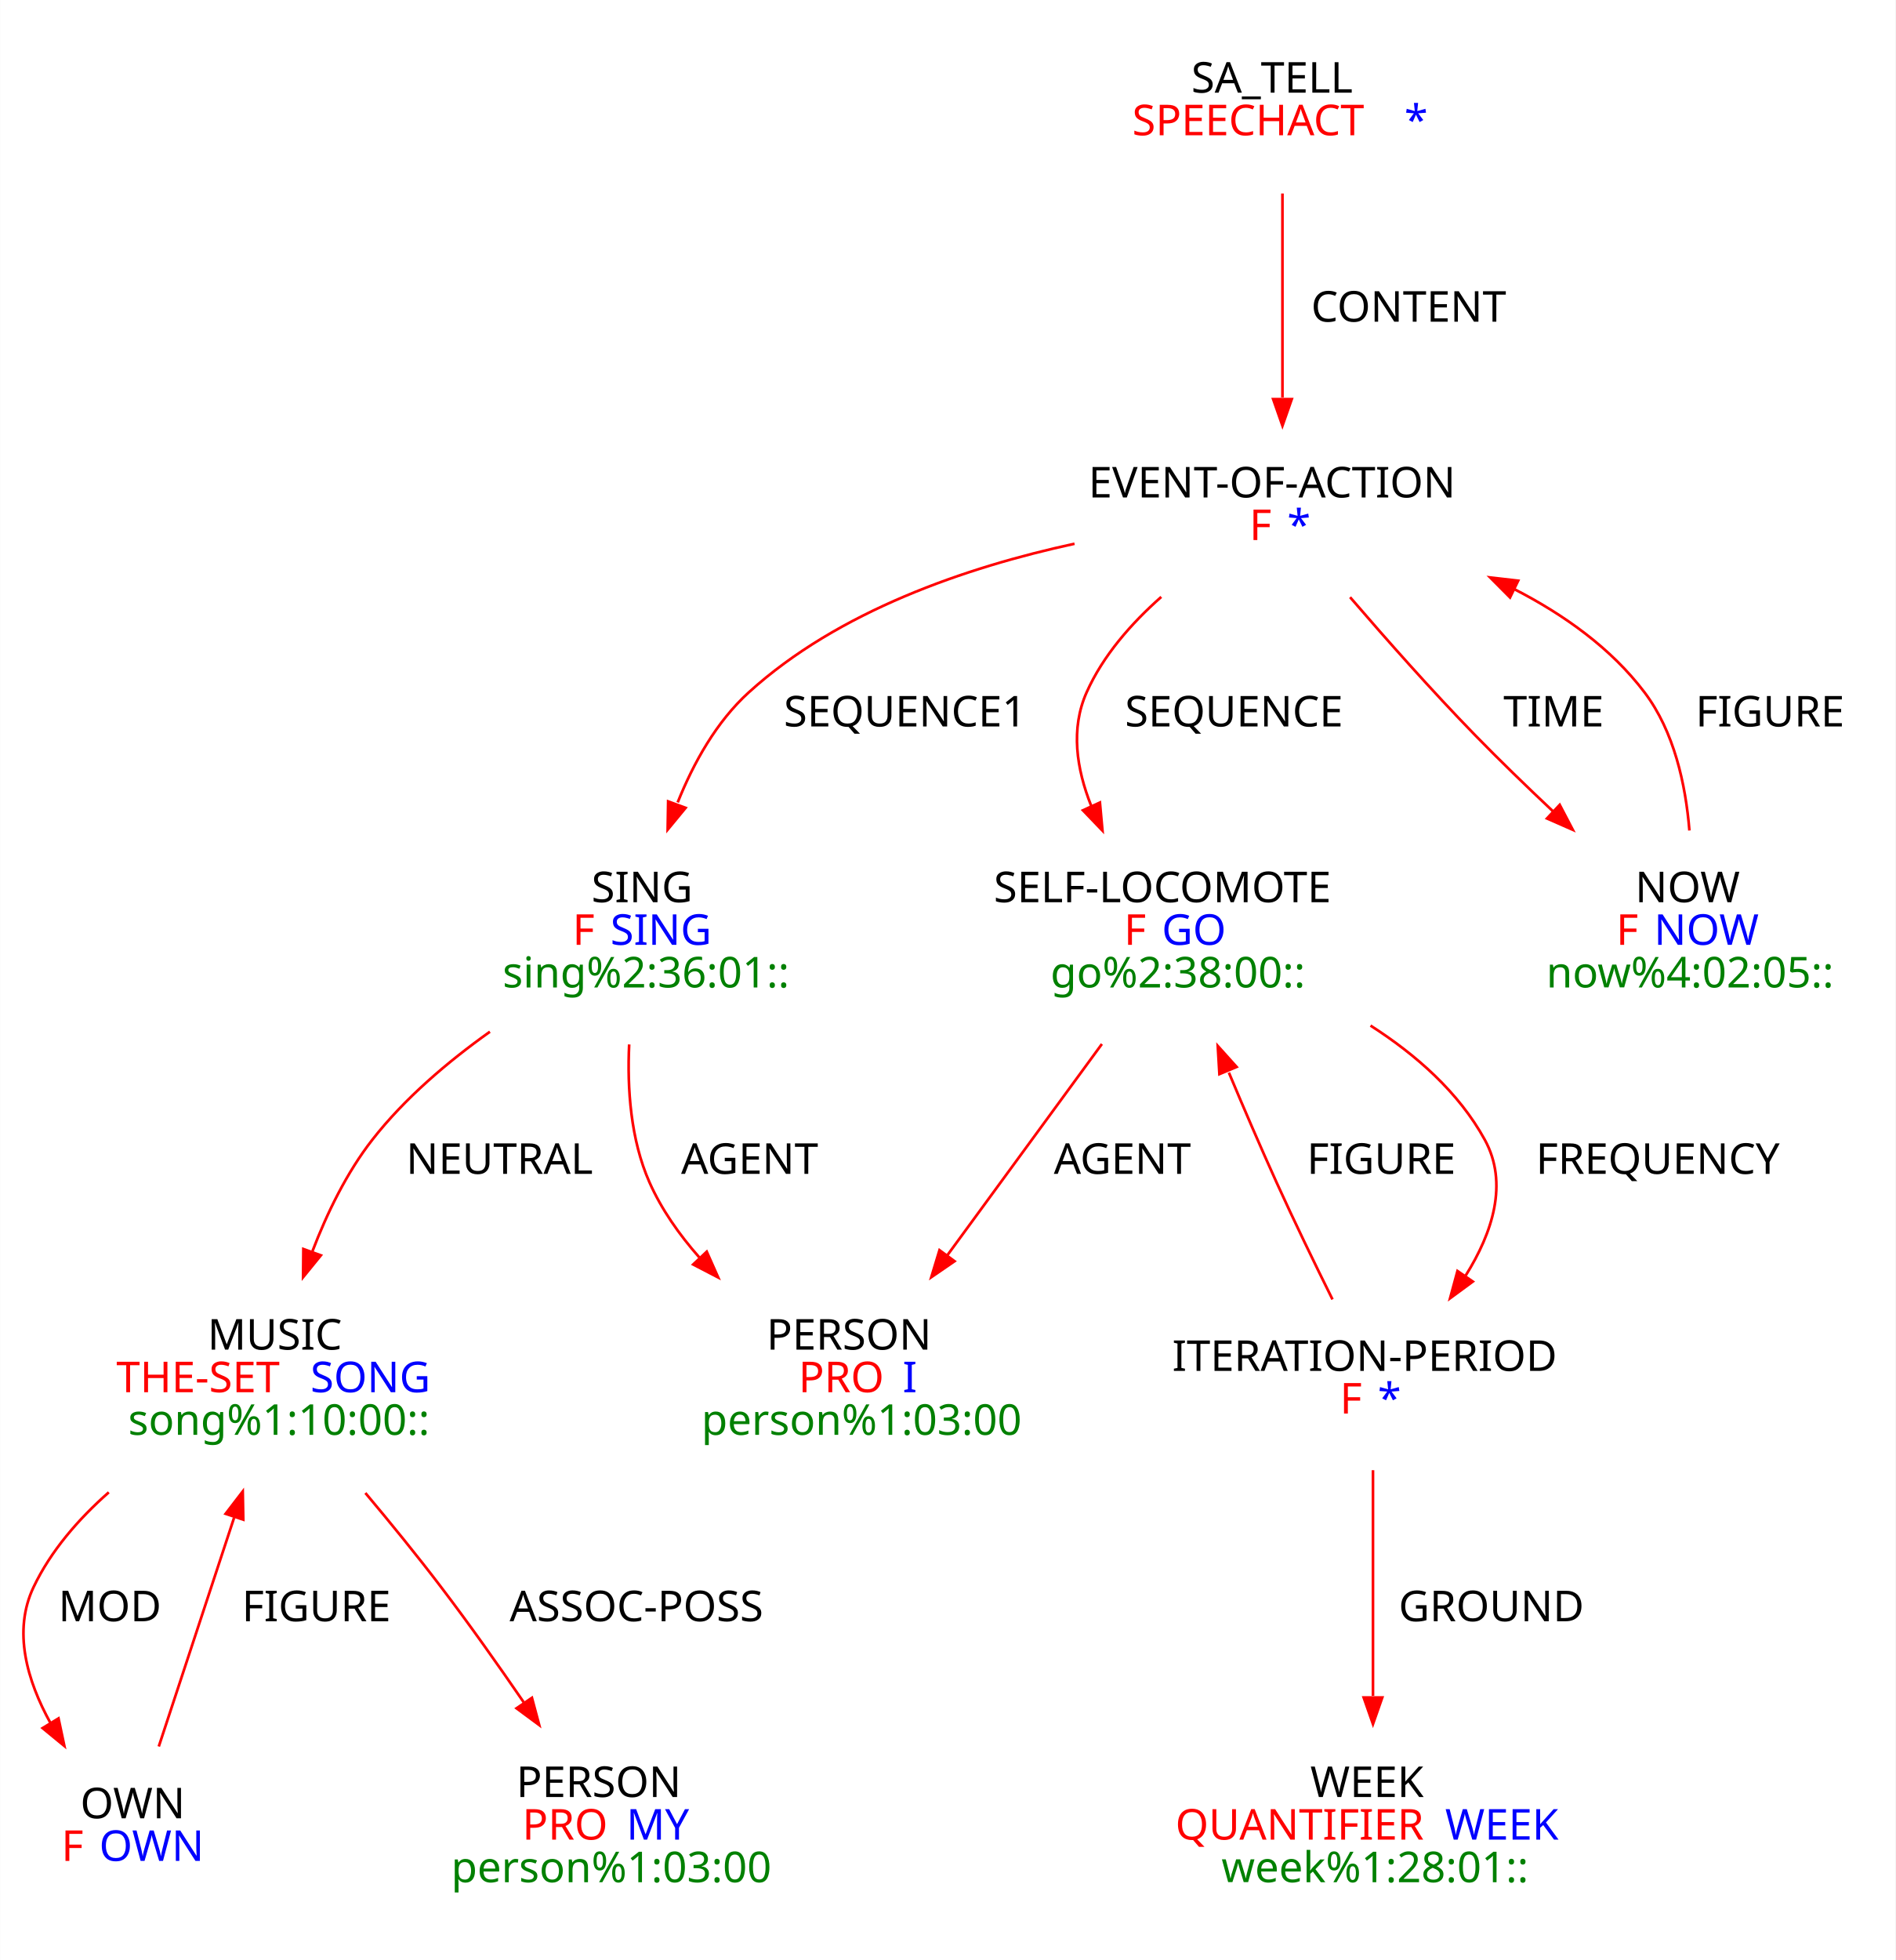
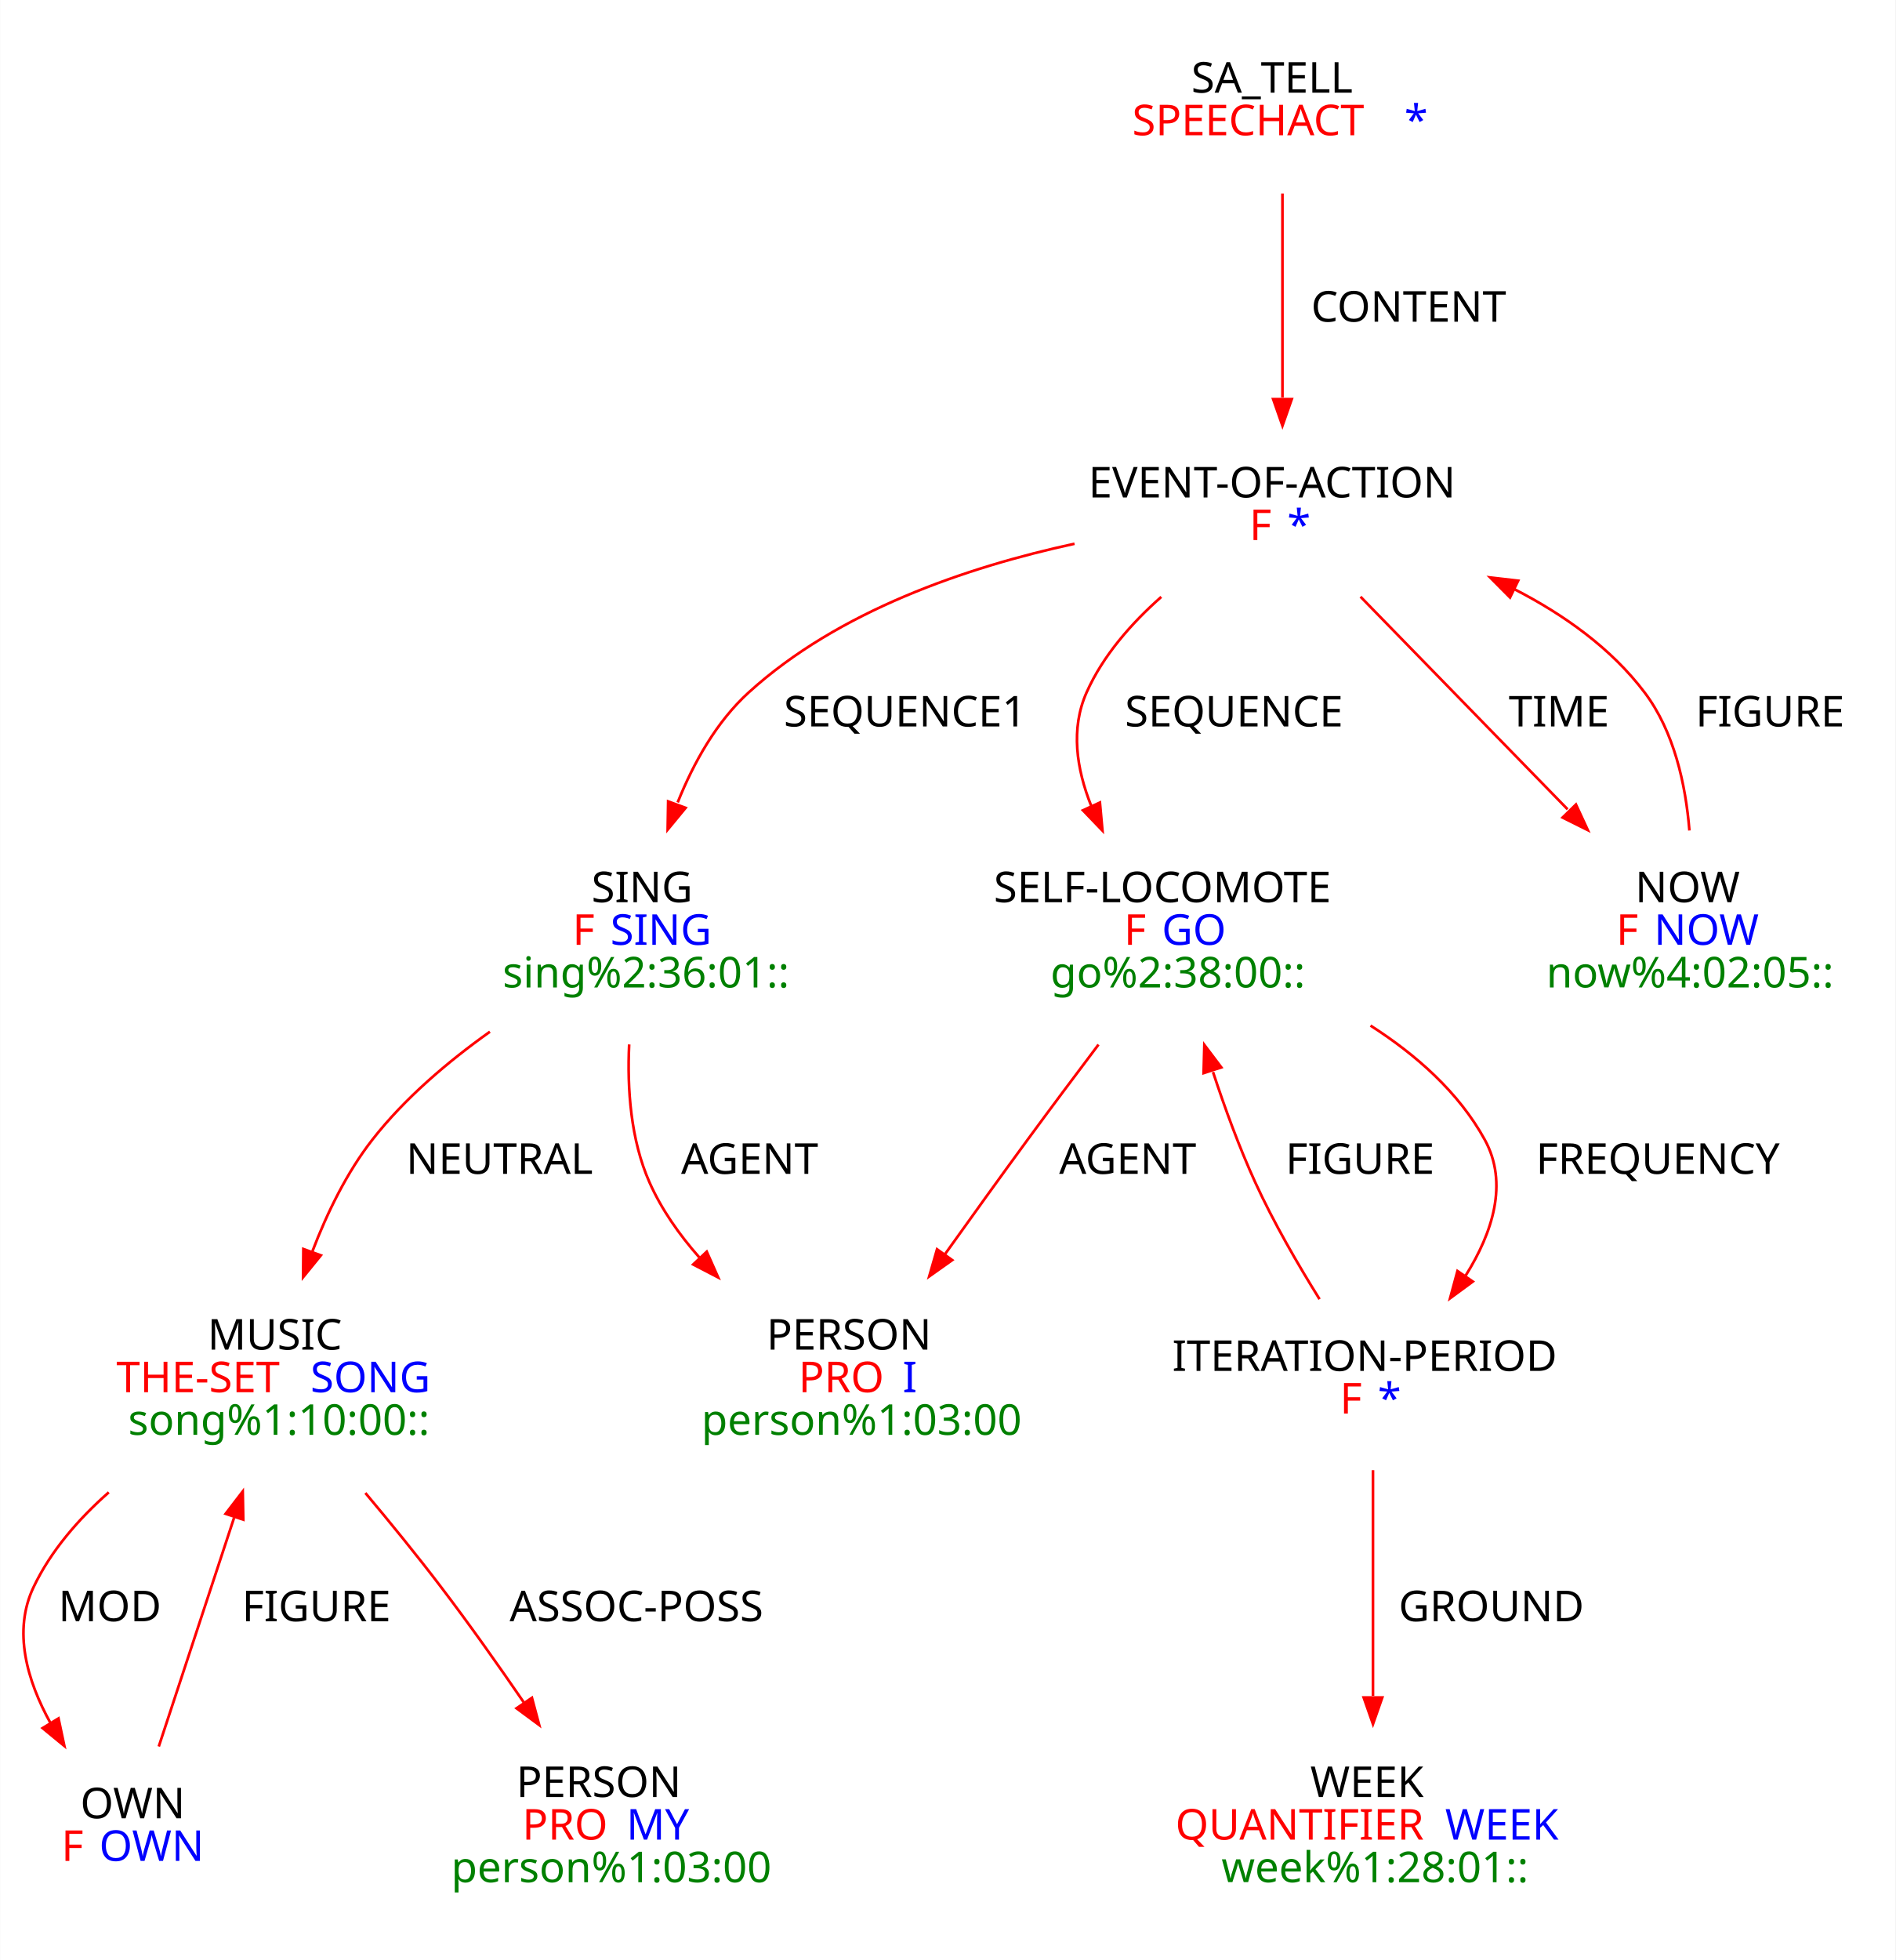
<svg xmlns="http://www.w3.org/2000/svg" xmlns:xlink="http://www.w3.org/1999/xlink" width="356pt" height="368pt" viewBox="0.00 0.00 355.94 368.00">
  <g id="graph0" class="graph" transform="scale(1 1) rotate(0) translate(4 364)">
    <polygon fill="white" stroke="transparent" points="-4,4 -4,-364 351.94,-364 351.94,4 -4,4" />
    <g id="node1" class="node">
      <g id="a_node1">
        <a xlink:href="http://trips.ihmc.us/lexicon/data/ONT::SA_TELL.xml" xlink:title="&lt;font color=&quot;green&quot;&gt;&lt;br /&gt;&lt;/font&gt; &lt;font color=&quot;black&quot;&gt;SA_TELL&lt;/font&gt; &lt;font color=&quot;green&quot;&gt;&lt;br /&gt;&lt;/font&gt; &lt;font color=&quot;red&quot;&gt;SPEECHACT&lt;/font&gt; &lt;font color=&quot;blue&quot;&gt;* &lt;/font&gt; &lt;font color=&quot;green&quot;&gt;&lt;br /&gt; &lt;/font&gt;">
          <text text-anchor="start" x="217.48" y="-346.6" font-family="Work Sans" font-size="8.00"> </text>
          <text text-anchor="start" x="219.7" y="-346.6" font-family="Work Sans" font-size="8.00">SA_TELL</text>
          <text text-anchor="start" x="253.95" y="-346.6" font-family="Work Sans" font-size="8.00"> </text>
          <text text-anchor="start" x="206.37" y="-338.6" font-family="Work Sans" font-size="8.00"> </text>
          <text text-anchor="start" x="208.6" y="-338.6" font-family="Work Sans" font-size="8.00" fill="red">SPEECHACT</text>
          <text text-anchor="start" x="257.49" y="-338.6" font-family="Work Sans" font-size="8.00"> </text>
          <text text-anchor="start" x="259.72" y="-338.6" font-family="Work Sans" font-size="8.00" fill="blue">* </text>
          <text text-anchor="start" x="265.05" y="-338.6" font-family="Work Sans" font-size="8.00"> </text>
          <text text-anchor="start" x="235.71" y="-330.6" font-family="Work Sans" font-size="8.00" fill="green"> </text>
        </a>
      </g>
    </g>
    <g id="node2" class="node">
      <g id="a_node2">
        <a xlink:href="http://trips.ihmc.us/lexicon/data/ONT::EVENT-OF-ACTION.xml" xlink:title="&lt;font color=&quot;green&quot;&gt;&lt;br /&gt;&lt;/font&gt; &lt;font color=&quot;black&quot;&gt;EVENT-OF-ACTION&lt;/font&gt; &lt;font color=&quot;green&quot;&gt;&lt;br /&gt;&lt;/font&gt; &lt;font color=&quot;red&quot;&gt;F&lt;/font&gt; &lt;font color=&quot;blue&quot;&gt;* &lt;/font&gt; &lt;font color=&quot;green&quot;&gt;&lt;br /&gt; &lt;/font&gt;">
          <text text-anchor="start" x="198.15" y="-270.6" font-family="Work Sans" font-size="8.00"> </text>
          <text text-anchor="start" x="200.38" y="-270.6" font-family="Work Sans" font-size="8.00">EVENT-OF-ACTION</text>
          <text text-anchor="start" x="273.27" y="-270.6" font-family="Work Sans" font-size="8.00"> </text>
          <text text-anchor="start" x="228.38" y="-262.6" font-family="Work Sans" font-size="8.00"> </text>
          <text text-anchor="start" x="230.6" y="-262.6" font-family="Work Sans" font-size="8.00" fill="red">F</text>
          <text text-anchor="start" x="235.49" y="-262.6" font-family="Work Sans" font-size="8.00"> </text>
          <text text-anchor="start" x="237.71" y="-262.6" font-family="Work Sans" font-size="8.00" fill="blue">* </text>
          <text text-anchor="start" x="243.05" y="-262.6" font-family="Work Sans" font-size="8.00"> </text>
          <text text-anchor="start" x="235.71" y="-254.6" font-family="Work Sans" font-size="8.00" fill="green"> </text>
        </a>
      </g>
    </g>
-     <g id="edge6" class="edge">
+     <g id="edge13" class="edge">
      <path fill="none" stroke="red" stroke-width="0.5" d="M236.82,-327.67C236.82,-316.58 236.82,-301.49 236.82,-289.38" />
      <polygon fill="red" stroke="red" stroke-width="0.5" points="238.57,-289.06 236.82,-284.06 235.07,-289.06 238.57,-289.06" />
      <text text-anchor="middle" x="260.53" y="-303.6" font-family="Work Sans" font-size="8.00"> CONTENT   </text>
    </g>
    <g id="node3" class="node">
      <g id="a_node3">
        <a xlink:href="http://trips.ihmc.us/lexicon/data/ONT::SING.xml" xlink:title="&lt;font color=&quot;green&quot;&gt;&lt;br /&gt;&lt;/font&gt; &lt;font color=&quot;black&quot;&gt;SING&lt;/font&gt; &lt;font color=&quot;green&quot;&gt;&lt;br /&gt;&lt;/font&gt; &lt;font color=&quot;red&quot;&gt;F&lt;/font&gt; &lt;font color=&quot;blue&quot;&gt;SING&lt;/font&gt; &lt;font color=&quot;green&quot;&gt;&lt;br /&gt;&lt;/font&gt; &lt;font color=&quot;green&quot;&gt;sing%2:36:01::&lt;/font&gt; &lt;font color=&quot;green&quot;&gt;&lt;br /&gt; &lt;/font&gt;">
          <text text-anchor="start" x="104.82" y="-194.6" font-family="Work Sans" font-size="8.00"> </text>
          <text text-anchor="start" x="107.05" y="-194.6" font-family="Work Sans" font-size="8.00">SING</text>
          <text text-anchor="start" x="126.6" y="-194.6" font-family="Work Sans" font-size="8.00"> </text>
          <text text-anchor="start" x="101.27" y="-186.6" font-family="Work Sans" font-size="8.00"> </text>
          <text text-anchor="start" x="103.49" y="-186.6" font-family="Work Sans" font-size="8.00" fill="red">F</text>
          <text text-anchor="start" x="108.38" y="-186.6" font-family="Work Sans" font-size="8.00"> </text>
          <text text-anchor="start" x="110.6" y="-186.6" font-family="Work Sans" font-size="8.00" fill="blue">SING</text>
          <text text-anchor="start" x="130.16" y="-186.6" font-family="Work Sans" font-size="8.00"> </text>
          <text text-anchor="start" x="88.14" y="-178.6" font-family="Work Sans" font-size="8.00"> </text>
          <text text-anchor="start" x="90.36" y="-178.6" font-family="Work Sans" font-size="8.00" fill="green">sing%2:36:01::</text>
          <text text-anchor="start" x="143.29" y="-178.6" font-family="Work Sans" font-size="8.00"> </text>
          <text text-anchor="start" x="115.71" y="-170.6" font-family="Work Sans" font-size="8.00" fill="green"> </text>
        </a>
      </g>
    </g>
-     <g id="edge1" class="edge">
+     <g id="edge4" class="edge">
      <path fill="none" stroke="red" stroke-width="0.5" d="M197.77,-261.91C177.44,-257.5 153.4,-249.28 136.59,-234 130.53,-228.5 126.24,-220.81 123.24,-213.34" />
      <polygon fill="red" stroke="red" stroke-width="0.5" points="124.73,-212.32 121.36,-208.23 121.45,-213.53 124.73,-212.32" />
      <text text-anchor="middle" x="165.94" y="-227.6" font-family="Work Sans" font-size="8.00"> SEQUENCE1   </text>
    </g>
    <g id="node4" class="node">
      <g id="a_node4">
        <a xlink:href="http://trips.ihmc.us/lexicon/data/ONT::SELF-LOCOMOTE.xml" xlink:title="&lt;font color=&quot;green&quot;&gt;&lt;br /&gt;&lt;/font&gt; &lt;font color=&quot;black&quot;&gt;SELF-LOCOMOTE&lt;/font&gt; &lt;font color=&quot;green&quot;&gt;&lt;br /&gt;&lt;/font&gt; &lt;font color=&quot;red&quot;&gt;F&lt;/font&gt; &lt;font color=&quot;blue&quot;&gt;GO&lt;/font&gt; &lt;font color=&quot;green&quot;&gt;&lt;br /&gt;&lt;/font&gt; &lt;font color=&quot;green&quot;&gt;go%2:38:00::&lt;/font&gt; &lt;font color=&quot;green&quot;&gt;&lt;br /&gt; &lt;/font&gt;">
          <text text-anchor="start" x="180.38" y="-194.6" font-family="Work Sans" font-size="8.00"> </text>
          <text text-anchor="start" x="182.6" y="-194.6" font-family="Work Sans" font-size="8.00">SELF-LOCOMOTE</text>
          <text text-anchor="start" x="251.05" y="-194.6" font-family="Work Sans" font-size="8.00"> </text>
          <text text-anchor="start" x="204.82" y="-186.6" font-family="Work Sans" font-size="8.00"> </text>
          <text text-anchor="start" x="207.05" y="-186.6" font-family="Work Sans" font-size="8.00" fill="red">F</text>
          <text text-anchor="start" x="211.93" y="-186.6" font-family="Work Sans" font-size="8.00"> </text>
          <text text-anchor="start" x="214.16" y="-186.6" font-family="Work Sans" font-size="8.00" fill="blue">GO</text>
          <text text-anchor="start" x="226.6" y="-186.6" font-family="Work Sans" font-size="8.00"> </text>
          <text text-anchor="start" x="191.03" y="-178.6" font-family="Work Sans" font-size="8.00"> </text>
          <text text-anchor="start" x="193.25" y="-178.6" font-family="Work Sans" font-size="8.00" fill="green">go%2:38:00::</text>
          <text text-anchor="start" x="240.4" y="-178.6" font-family="Work Sans" font-size="8.00"> </text>
          <text text-anchor="start" x="215.71" y="-170.6" font-family="Work Sans" font-size="8.00" fill="green"> </text>
        </a>
      </g>
    </g>
    <g id="edge11" class="edge">
      <path fill="none" stroke="red" stroke-width="0.5" d="M214.06,-251.93C208.42,-246.95 203.11,-240.89 200.04,-234 197,-227.19 198.13,-219.66 200.89,-212.73" />
      <polygon fill="red" stroke="red" stroke-width="0.5" points="202.54,-213.32 203.02,-208.04 199.35,-211.86 202.54,-213.32" />
      <text text-anchor="middle" x="227.72" y="-227.6" font-family="Work Sans" font-size="8.00"> SEQUENCE   </text>
    </g>
    <g id="node5" class="node">
      <g id="a_node5">
        <a xlink:href="http://trips.ihmc.us/lexicon/data/ONT::NOW.xml" xlink:title="&lt;font color=&quot;green&quot;&gt;&lt;br /&gt;&lt;/font&gt; &lt;font color=&quot;black&quot;&gt;NOW&lt;/font&gt; &lt;font color=&quot;green&quot;&gt;&lt;br /&gt;&lt;/font&gt; &lt;font color=&quot;red&quot;&gt;F&lt;/font&gt; &lt;font color=&quot;blue&quot;&gt;NOW&lt;/font&gt; &lt;font color=&quot;green&quot;&gt;&lt;br /&gt;&lt;/font&gt; &lt;font color=&quot;green&quot;&gt;now%4:02:05::&lt;/font&gt; &lt;font color=&quot;green&quot;&gt;&lt;br /&gt; &lt;/font&gt;">
          <text text-anchor="start" x="300.83" y="-194.6" font-family="Work Sans" font-size="8.00"> </text>
          <text text-anchor="start" x="303.05" y="-194.6" font-family="Work Sans" font-size="8.00">NOW</text>
          <text text-anchor="start" x="322.6" y="-194.6" font-family="Work Sans" font-size="8.00"> </text>
          <text text-anchor="start" x="297.27" y="-186.6" font-family="Work Sans" font-size="8.00"> </text>
          <text text-anchor="start" x="299.49" y="-186.6" font-family="Work Sans" font-size="8.00" fill="red">F</text>
          <text text-anchor="start" x="304.38" y="-186.6" font-family="Work Sans" font-size="8.00"> </text>
          <text text-anchor="start" x="306.6" y="-186.6" font-family="Work Sans" font-size="8.00" fill="blue">NOW</text>
          <text text-anchor="start" x="326.15" y="-186.6" font-family="Work Sans" font-size="8.00"> </text>
          <text text-anchor="start" x="284.14" y="-178.6" font-family="Work Sans" font-size="8.00"> </text>
          <text text-anchor="start" x="286.36" y="-178.6" font-family="Work Sans" font-size="8.00" fill="green">now%4:02:05::</text>
          <text text-anchor="start" x="339.29" y="-178.6" font-family="Work Sans" font-size="8.00"> </text>
          <text text-anchor="start" x="311.71" y="-170.6" font-family="Work Sans" font-size="8.00" fill="green"> </text>
        </a>
      </g>
    </g>
-     <g id="edge10" class="edge">
-       <path fill="none" stroke="red" stroke-width="0.5" d="M249.52,-251.87C256.3,-243.99 264.89,-234.29 272.97,-226 277.59,-221.26 282.67,-216.34 287.61,-211.69" />
-       <polygon fill="red" stroke="red" stroke-width="0.5" points="288.89,-212.89 291.35,-208.2 286.5,-210.33 288.89,-212.89" />
-       <text text-anchor="middle" x="287.75" y="-227.6" font-family="Work Sans" font-size="8.00"> TIME   </text>
+     <g id="edge3" class="edge">
+       <path fill="none" stroke="red" stroke-width="0.5" d="M251.48,-251.96C262.5,-240.65 277.8,-224.94 290.37,-212.05" />
+       <polygon fill="red" stroke="red" stroke-width="0.5" points="291.94,-212.95 294.17,-208.14 289.43,-210.5 291.94,-212.95" />
+       <text text-anchor="middle" x="288.75" y="-227.6" font-family="Work Sans" font-size="8.00"> TIME   </text>
    </g>
    <g id="node6" class="node">
      <g id="a_node6">
        <a xlink:href="http://trips.ihmc.us/lexicon/data/ONT::PERSON.xml" xlink:title="&lt;font color=&quot;green&quot;&gt;&lt;br /&gt;&lt;/font&gt; &lt;font color=&quot;black&quot;&gt;PERSON&lt;/font&gt; &lt;font color=&quot;green&quot;&gt;&lt;br /&gt;&lt;/font&gt; &lt;font color=&quot;red&quot;&gt;PRO&lt;/font&gt; &lt;font color=&quot;blue&quot;&gt;I&lt;/font&gt; &lt;font color=&quot;green&quot;&gt;&lt;br /&gt;&lt;/font&gt; &lt;font color=&quot;green&quot;&gt;person%1:03:00&lt;/font&gt; &lt;font color=&quot;green&quot;&gt;&lt;br /&gt; &lt;/font&gt;">
          <text text-anchor="start" x="137.71" y="-110.6" font-family="Work Sans" font-size="8.00"> </text>
          <text text-anchor="start" x="139.93" y="-110.6" font-family="Work Sans" font-size="8.00">PERSON</text>
          <text text-anchor="start" x="173.72" y="-110.6" font-family="Work Sans" font-size="8.00"> </text>
          <text text-anchor="start" x="143.71" y="-102.6" font-family="Work Sans" font-size="8.00"> </text>
          <text text-anchor="start" x="145.93" y="-102.6" font-family="Work Sans" font-size="8.00" fill="red">PRO</text>
          <text text-anchor="start" x="163.27" y="-102.6" font-family="Work Sans" font-size="8.00"> </text>
          <text text-anchor="start" x="165.49" y="-102.6" font-family="Work Sans" font-size="8.00" fill="blue">I</text>
          <text text-anchor="start" x="167.72" y="-102.6" font-family="Work Sans" font-size="8.00"> </text>
          <text text-anchor="start" x="125.47" y="-94.6" font-family="Work Sans" font-size="8.00"> </text>
          <text text-anchor="start" x="127.69" y="-94.6" font-family="Work Sans" font-size="8.00" fill="green">person%1:03:00</text>
          <text text-anchor="start" x="185.96" y="-94.6" font-family="Work Sans" font-size="8.00"> </text>
          <text text-anchor="start" x="155.71" y="-86.6" font-family="Work Sans" font-size="8.00" fill="green"> </text>
        </a>
      </g>
    </g>
-     <g id="edge7" class="edge">
+     <g id="edge10" class="edge">
      <path fill="none" stroke="red" stroke-width="0.5" d="M114.13,-167.9C113.74,-159.61 114.4,-150 117.95,-142 120.21,-136.91 123.53,-132.19 127.29,-127.93" />
      <polygon fill="red" stroke="red" stroke-width="0.5" points="128.7,-128.99 130.85,-124.15 126.15,-126.59 128.7,-128.99" />
      <text text-anchor="middle" x="136.76" y="-143.6" font-family="Work Sans" font-size="8.00"> AGENT   </text>
    </g>
    <g id="node9" class="node">
      <g id="a_node9">
        <a xlink:href="http://trips.ihmc.us/lexicon/data/ONT::MUSIC.xml" xlink:title="&lt;font color=&quot;green&quot;&gt;&lt;br /&gt;&lt;/font&gt; &lt;font color=&quot;black&quot;&gt;MUSIC&lt;/font&gt; &lt;font color=&quot;green&quot;&gt;&lt;br /&gt;&lt;/font&gt; &lt;font color=&quot;red&quot;&gt;THE-SET&lt;/font&gt; &lt;font color=&quot;blue&quot;&gt;SONG&lt;/font&gt; &lt;font color=&quot;green&quot;&gt;&lt;br /&gt;&lt;/font&gt; &lt;font color=&quot;green&quot;&gt;song%1:10:00::&lt;/font&gt; &lt;font color=&quot;green&quot;&gt;&lt;br /&gt; &lt;/font&gt;">
          <text text-anchor="start" x="32.71" y="-110.6" font-family="Work Sans" font-size="8.00"> </text>
          <text text-anchor="start" x="34.94" y="-110.6" font-family="Work Sans" font-size="8.00">MUSIC</text>
          <text text-anchor="start" x="60.71" y="-110.6" font-family="Work Sans" font-size="8.00"> </text>
          <text text-anchor="start" x="15.6" y="-102.6" font-family="Work Sans" font-size="8.00"> </text>
          <text text-anchor="start" x="17.82" y="-102.6" font-family="Work Sans" font-size="8.00" fill="red">THE-SET</text>
          <text text-anchor="start" x="52.05" y="-102.6" font-family="Work Sans" font-size="8.00"> </text>
          <text text-anchor="start" x="54.27" y="-102.6" font-family="Work Sans" font-size="8.00" fill="blue">SONG</text>
          <text text-anchor="start" x="77.83" y="-102.6" font-family="Work Sans" font-size="8.00"> </text>
          <text text-anchor="start" x="17.8" y="-94.6" font-family="Work Sans" font-size="8.00"> </text>
          <text text-anchor="start" x="20.03" y="-94.6" font-family="Work Sans" font-size="8.00" fill="green">song%1:10:00::</text>
          <text text-anchor="start" x="75.62" y="-94.6" font-family="Work Sans" font-size="8.00"> </text>
          <text text-anchor="start" x="46.71" y="-86.6" font-family="Work Sans" font-size="8.00" fill="green"> </text>
        </a>
      </g>
    </g>
-     <g id="edge8" class="edge">
+     <g id="edge6" class="edge">
      <path fill="none" stroke="red" stroke-width="0.5" d="M87.98,-170.29C80.03,-164.63 71.94,-157.76 65.89,-150 61.09,-143.85 57.4,-136.26 54.65,-129.08" />
      <polygon fill="red" stroke="red" stroke-width="0.5" points="56.23,-128.3 52.89,-124.19 52.94,-129.49 56.23,-128.3" />
      <text text-anchor="middle" x="89.79" y="-143.6" font-family="Work Sans" font-size="8.00"> NEUTRAL   </text>
    </g>
-     <g id="edge4" class="edge">
-       <path fill="none" stroke="red" stroke-width="0.5" d="M202.91,-167.98C194.26,-156.16 183.08,-140.89 173.9,-128.34" />
-       <polygon fill="red" stroke="red" stroke-width="0.5" points="175.24,-127.2 170.87,-124.2 172.41,-129.27 175.24,-127.2" />
-       <text text-anchor="middle" x="206.76" y="-143.6" font-family="Work Sans" font-size="8.00"> AGENT   </text>
+     <g id="edge5" class="edge">
+       <path fill="none" stroke="red" stroke-width="0.5" d="M202.27,-167.87C197.95,-162.14 193.23,-155.84 188.95,-150 183.88,-143.08 178.42,-135.5 173.48,-128.57" />
+       <polygon fill="red" stroke="red" stroke-width="0.5" points="174.8,-127.41 170.48,-124.35 171.95,-129.44 174.8,-127.41" />
+       <text text-anchor="middle" x="207.76" y="-143.6" font-family="Work Sans" font-size="8.00"> AGENT   </text>
    </g>
    <g id="node7" class="node">
      <g id="a_node7">
        <a xlink:href="http://trips.ihmc.us/lexicon/data/ONT::ITERATION-PERIOD.xml" xlink:title="&lt;font color=&quot;green&quot;&gt;&lt;br /&gt;&lt;/font&gt; &lt;font color=&quot;black&quot;&gt;ITERATION-PERIOD&lt;/font&gt; &lt;font color=&quot;green&quot;&gt;&lt;br /&gt;&lt;/font&gt; &lt;font color=&quot;red&quot;&gt;F&lt;/font&gt; &lt;font color=&quot;blue&quot;&gt;* &lt;/font&gt; &lt;font color=&quot;green&quot;&gt;&lt;br /&gt; &lt;/font&gt;">
          <text text-anchor="start" x="213.89" y="-106.6" font-family="Work Sans" font-size="8.00"> </text>
          <text text-anchor="start" x="216.12" y="-106.6" font-family="Work Sans" font-size="8.00">ITERATION-PERIOD</text>
          <text text-anchor="start" x="291.53" y="-106.6" font-family="Work Sans" font-size="8.00"> </text>
          <text text-anchor="start" x="245.38" y="-98.6" font-family="Work Sans" font-size="8.00"> </text>
          <text text-anchor="start" x="247.6" y="-98.6" font-family="Work Sans" font-size="8.00" fill="red">F</text>
          <text text-anchor="start" x="252.49" y="-98.6" font-family="Work Sans" font-size="8.00"> </text>
          <text text-anchor="start" x="254.71" y="-98.6" font-family="Work Sans" font-size="8.00" fill="blue">* </text>
          <text text-anchor="start" x="260.05" y="-98.6" font-family="Work Sans" font-size="8.00"> </text>
          <text text-anchor="start" x="252.71" y="-90.6" font-family="Work Sans" font-size="8.00" fill="green"> </text>
        </a>
      </g>
    </g>
-     <g id="edge12" class="edge">
+     <g id="edge7" class="edge">
      <path fill="none" stroke="red" stroke-width="0.5" d="M253.36,-171.44C261.91,-165.97 269.94,-158.9 274.82,-150 279.3,-141.84 276.26,-132.55 271.25,-124.54" />
      <polygon fill="red" stroke="red" stroke-width="0.5" points="272.57,-123.38 268.3,-120.24 269.69,-125.36 272.57,-123.38" />
      <text text-anchor="middle" x="307.31" y="-143.6" font-family="Work Sans" font-size="8.00"> FREQUENCY   </text>
    </g>
-     <g id="edge5" class="edge">
+     <g id="edge9" class="edge">
      <path fill="none" stroke="red" stroke-width="0.5" d="M313.25,-208.07C312.54,-216.73 310.38,-226.66 304.82,-234 298.57,-242.28 289.69,-248.59 280.41,-253.36" />
      <polygon fill="red" stroke="red" stroke-width="0.5" points="279.56,-251.82 275.82,-255.58 281.09,-254.97 279.56,-251.82" />
      <text text-anchor="middle" x="328.38" y="-227.6" font-family="Work Sans" font-size="8.00"> FIGURE   </text>
    </g>
-     <g id="edge2" class="edge">
-       <path fill="none" stroke="red" stroke-width="0.5" d="M246.22,-120.03C242.9,-126.71 239.02,-134.71 235.71,-142 232.7,-148.64 229.57,-155.9 226.76,-162.61" />
-       <polygon fill="red" stroke="red" stroke-width="0.5" points="224.98,-162.33 224.67,-167.62 228.21,-163.68 224.98,-162.33" />
-       <text text-anchor="middle" x="255.38" y="-143.6" font-family="Work Sans" font-size="8.00"> FIGURE   </text>
+     <g id="edge12" class="edge">
+       <path fill="none" stroke="red" stroke-width="0.5" d="M243.79,-120.07C239.7,-126.63 235.14,-134.51 231.71,-142 228.71,-148.56 226.02,-155.9 223.78,-162.72" />
+       <polygon fill="red" stroke="red" stroke-width="0.5" points="222.01,-162.52 222.15,-167.82 225.34,-163.59 222.01,-162.52" />
+       <text text-anchor="middle" x="251.38" y="-143.6" font-family="Work Sans" font-size="8.00"> FIGURE   </text>
    </g>
    <g id="node8" class="node">
      <g id="a_node8">
        <a xlink:href="http://trips.ihmc.us/lexicon/data/ONT::WEEK.xml" xlink:title="&lt;font color=&quot;green&quot;&gt;&lt;br /&gt;&lt;/font&gt; &lt;font color=&quot;black&quot;&gt;WEEK&lt;/font&gt; &lt;font color=&quot;green&quot;&gt;&lt;br /&gt;&lt;/font&gt; &lt;font color=&quot;red&quot;&gt;QUANTIFIER&lt;/font&gt; &lt;font color=&quot;blue&quot;&gt;WEEK&lt;/font&gt; &lt;font color=&quot;green&quot;&gt;&lt;br /&gt;&lt;/font&gt; &lt;font color=&quot;green&quot;&gt;week%1:28:01::&lt;/font&gt; &lt;font color=&quot;green&quot;&gt;&lt;br /&gt; &lt;/font&gt;">
          <text text-anchor="start" x="239.82" y="-26.6" font-family="Work Sans" font-size="8.00"> </text>
          <text text-anchor="start" x="242.05" y="-26.6" font-family="Work Sans" font-size="8.00">WEEK</text>
          <text text-anchor="start" x="265.6" y="-26.6" font-family="Work Sans" font-size="8.00"> </text>
          <text text-anchor="start" x="214.49" y="-18.6" font-family="Work Sans" font-size="8.00"> </text>
          <text text-anchor="start" x="216.71" y="-18.6" font-family="Work Sans" font-size="8.00" fill="red">QUANTIFIER</text>
          <text text-anchor="start" x="265.16" y="-18.6" font-family="Work Sans" font-size="8.00"> </text>
          <text text-anchor="start" x="267.38" y="-18.6" font-family="Work Sans" font-size="8.00" fill="blue">WEEK</text>
          <text text-anchor="start" x="290.94" y="-18.6" font-family="Work Sans" font-size="8.00"> </text>
          <text text-anchor="start" x="223.14" y="-10.6" font-family="Work Sans" font-size="8.00"> </text>
          <text text-anchor="start" x="225.36" y="-10.6" font-family="Work Sans" font-size="8.00" fill="green">week%1:28:01::</text>
          <text text-anchor="start" x="282.29" y="-10.6" font-family="Work Sans" font-size="8.00"> </text>
          <text text-anchor="start" x="252.71" y="-2.6" font-family="Work Sans" font-size="8.00" fill="green"> </text>
        </a>
      </g>
    </g>
-     <g id="edge3" class="edge">
+     <g id="edge8" class="edge">
      <path fill="none" stroke="red" stroke-width="0.5" d="M253.82,-87.96C253.82,-76.12 253.82,-59.38 253.82,-45.6" />
      <polygon fill="red" stroke="red" stroke-width="0.5" points="255.57,-45.29 253.82,-40.29 252.07,-45.29 255.57,-45.29" />
      <text text-anchor="middle" x="276.05" y="-59.6" font-family="Work Sans" font-size="8.00"> GROUND   </text>
    </g>
    <g id="node10" class="node">
      <g id="a_node10">
        <a xlink:href="http://trips.ihmc.us/lexicon/data/ONT::PERSON.xml" xlink:title="&lt;font color=&quot;green&quot;&gt;&lt;br /&gt;&lt;/font&gt; &lt;font color=&quot;black&quot;&gt;PERSON&lt;/font&gt; &lt;font color=&quot;green&quot;&gt;&lt;br /&gt;&lt;/font&gt; &lt;font color=&quot;red&quot;&gt;PRO&lt;/font&gt; &lt;font color=&quot;blue&quot;&gt;MY&lt;/font&gt; &lt;font color=&quot;green&quot;&gt;&lt;br /&gt;&lt;/font&gt; &lt;font color=&quot;green&quot;&gt;person%1:03:00&lt;/font&gt; &lt;font color=&quot;green&quot;&gt;&lt;br /&gt; &lt;/font&gt;">
          <text text-anchor="start" x="90.71" y="-26.6" font-family="Work Sans" font-size="8.00"> </text>
          <text text-anchor="start" x="92.93" y="-26.6" font-family="Work Sans" font-size="8.00">PERSON</text>
          <text text-anchor="start" x="126.72" y="-26.6" font-family="Work Sans" font-size="8.00"> </text>
          <text text-anchor="start" x="91.82" y="-18.6" font-family="Work Sans" font-size="8.00"> </text>
          <text text-anchor="start" x="94.05" y="-18.6" font-family="Work Sans" font-size="8.00" fill="red">PRO</text>
          <text text-anchor="start" x="111.38" y="-18.6" font-family="Work Sans" font-size="8.00"> </text>
          <text text-anchor="start" x="113.6" y="-18.6" font-family="Work Sans" font-size="8.00" fill="blue">MY</text>
          <text text-anchor="start" x="125.6" y="-18.6" font-family="Work Sans" font-size="8.00"> </text>
          <text text-anchor="start" x="78.47" y="-10.6" font-family="Work Sans" font-size="8.00"> </text>
          <text text-anchor="start" x="80.69" y="-10.6" font-family="Work Sans" font-size="8.00" fill="green">person%1:03:00</text>
          <text text-anchor="start" x="138.96" y="-10.6" font-family="Work Sans" font-size="8.00"> </text>
          <text text-anchor="start" x="108.71" y="-2.6" font-family="Work Sans" font-size="8.00" fill="green"> </text>
        </a>
      </g>
    </g>
-     <g id="edge9" class="edge">
+     <g id="edge2" class="edge">
      <path fill="none" stroke="red" stroke-width="0.5" d="M64.59,-83.69C69.3,-78.08 74.36,-71.87 78.82,-66 84.06,-59.12 89.49,-51.44 94.32,-44.4" />
      <polygon fill="red" stroke="red" stroke-width="0.5" points="95.87,-45.23 97.24,-40.11 92.98,-43.26 95.87,-45.23" />
      <text text-anchor="middle" x="115.5" y="-59.6" font-family="Work Sans" font-size="8.00"> ASSOC-POSS   </text>
    </g>
    <g id="node11" class="node">
      <g id="a_node11">
        <a xlink:href="http://trips.ihmc.us/lexicon/data/ONT::OWN.xml" xlink:title="&lt;font color=&quot;green&quot;&gt;&lt;br /&gt;&lt;/font&gt; &lt;font color=&quot;black&quot;&gt;OWN&lt;/font&gt; &lt;font color=&quot;green&quot;&gt;&lt;br /&gt;&lt;/font&gt; &lt;font color=&quot;red&quot;&gt;F&lt;/font&gt; &lt;font color=&quot;blue&quot;&gt;OWN&lt;/font&gt; &lt;font color=&quot;green&quot;&gt;&lt;br /&gt; &lt;/font&gt;">
          <text text-anchor="start" x="8.83" y="-22.6" font-family="Work Sans" font-size="8.00"> </text>
          <text text-anchor="start" x="11.05" y="-22.6" font-family="Work Sans" font-size="8.00">OWN</text>
          <text text-anchor="start" x="30.6" y="-22.6" font-family="Work Sans" font-size="8.00"> </text>
          <text text-anchor="start" x="5.27" y="-14.6" font-family="Work Sans" font-size="8.00"> </text>
          <text text-anchor="start" x="7.49" y="-14.6" font-family="Work Sans" font-size="8.00" fill="red">F</text>
          <text text-anchor="start" x="12.38" y="-14.6" font-family="Work Sans" font-size="8.00"> </text>
          <text text-anchor="start" x="14.6" y="-14.6" font-family="Work Sans" font-size="8.00" fill="blue">OWN</text>
          <text text-anchor="start" x="34.15" y="-14.6" font-family="Work Sans" font-size="8.00"> </text>
          <text text-anchor="start" x="19.71" y="-6.6" font-family="Work Sans" font-size="8.00" fill="green"> </text>
        </a>
      </g>
    </g>
    <g id="edge14" class="edge">
      <path fill="none" stroke="red" stroke-width="0.5" d="M16.4,-83.81C10.68,-78.77 5.51,-72.81 2.27,-66 -1.65,-57.76 1.04,-48.46 5.46,-40.47" />
      <polygon fill="red" stroke="red" stroke-width="0.5" points="6.96,-41.36 8.06,-36.18 3.97,-39.54 6.96,-41.36" />
      <text text-anchor="middle" x="16.6" y="-59.6" font-family="Work Sans" font-size="8.00"> MOD   </text>
    </g>
-     <g id="edge13" class="edge">
+     <g id="edge1" class="edge">
      <path fill="none" stroke="red" stroke-width="0.5" d="M25.79,-36.09C29.75,-48.1 35.36,-65.15 39.93,-79.03" />
      <polygon fill="red" stroke="red" stroke-width="0.5" points="38.34,-79.78 41.56,-83.98 41.66,-78.68 38.34,-79.78" />
      <text text-anchor="middle" x="55.38" y="-59.6" font-family="Work Sans" font-size="8.00"> FIGURE   </text>
    </g>
  </g>
</svg>
